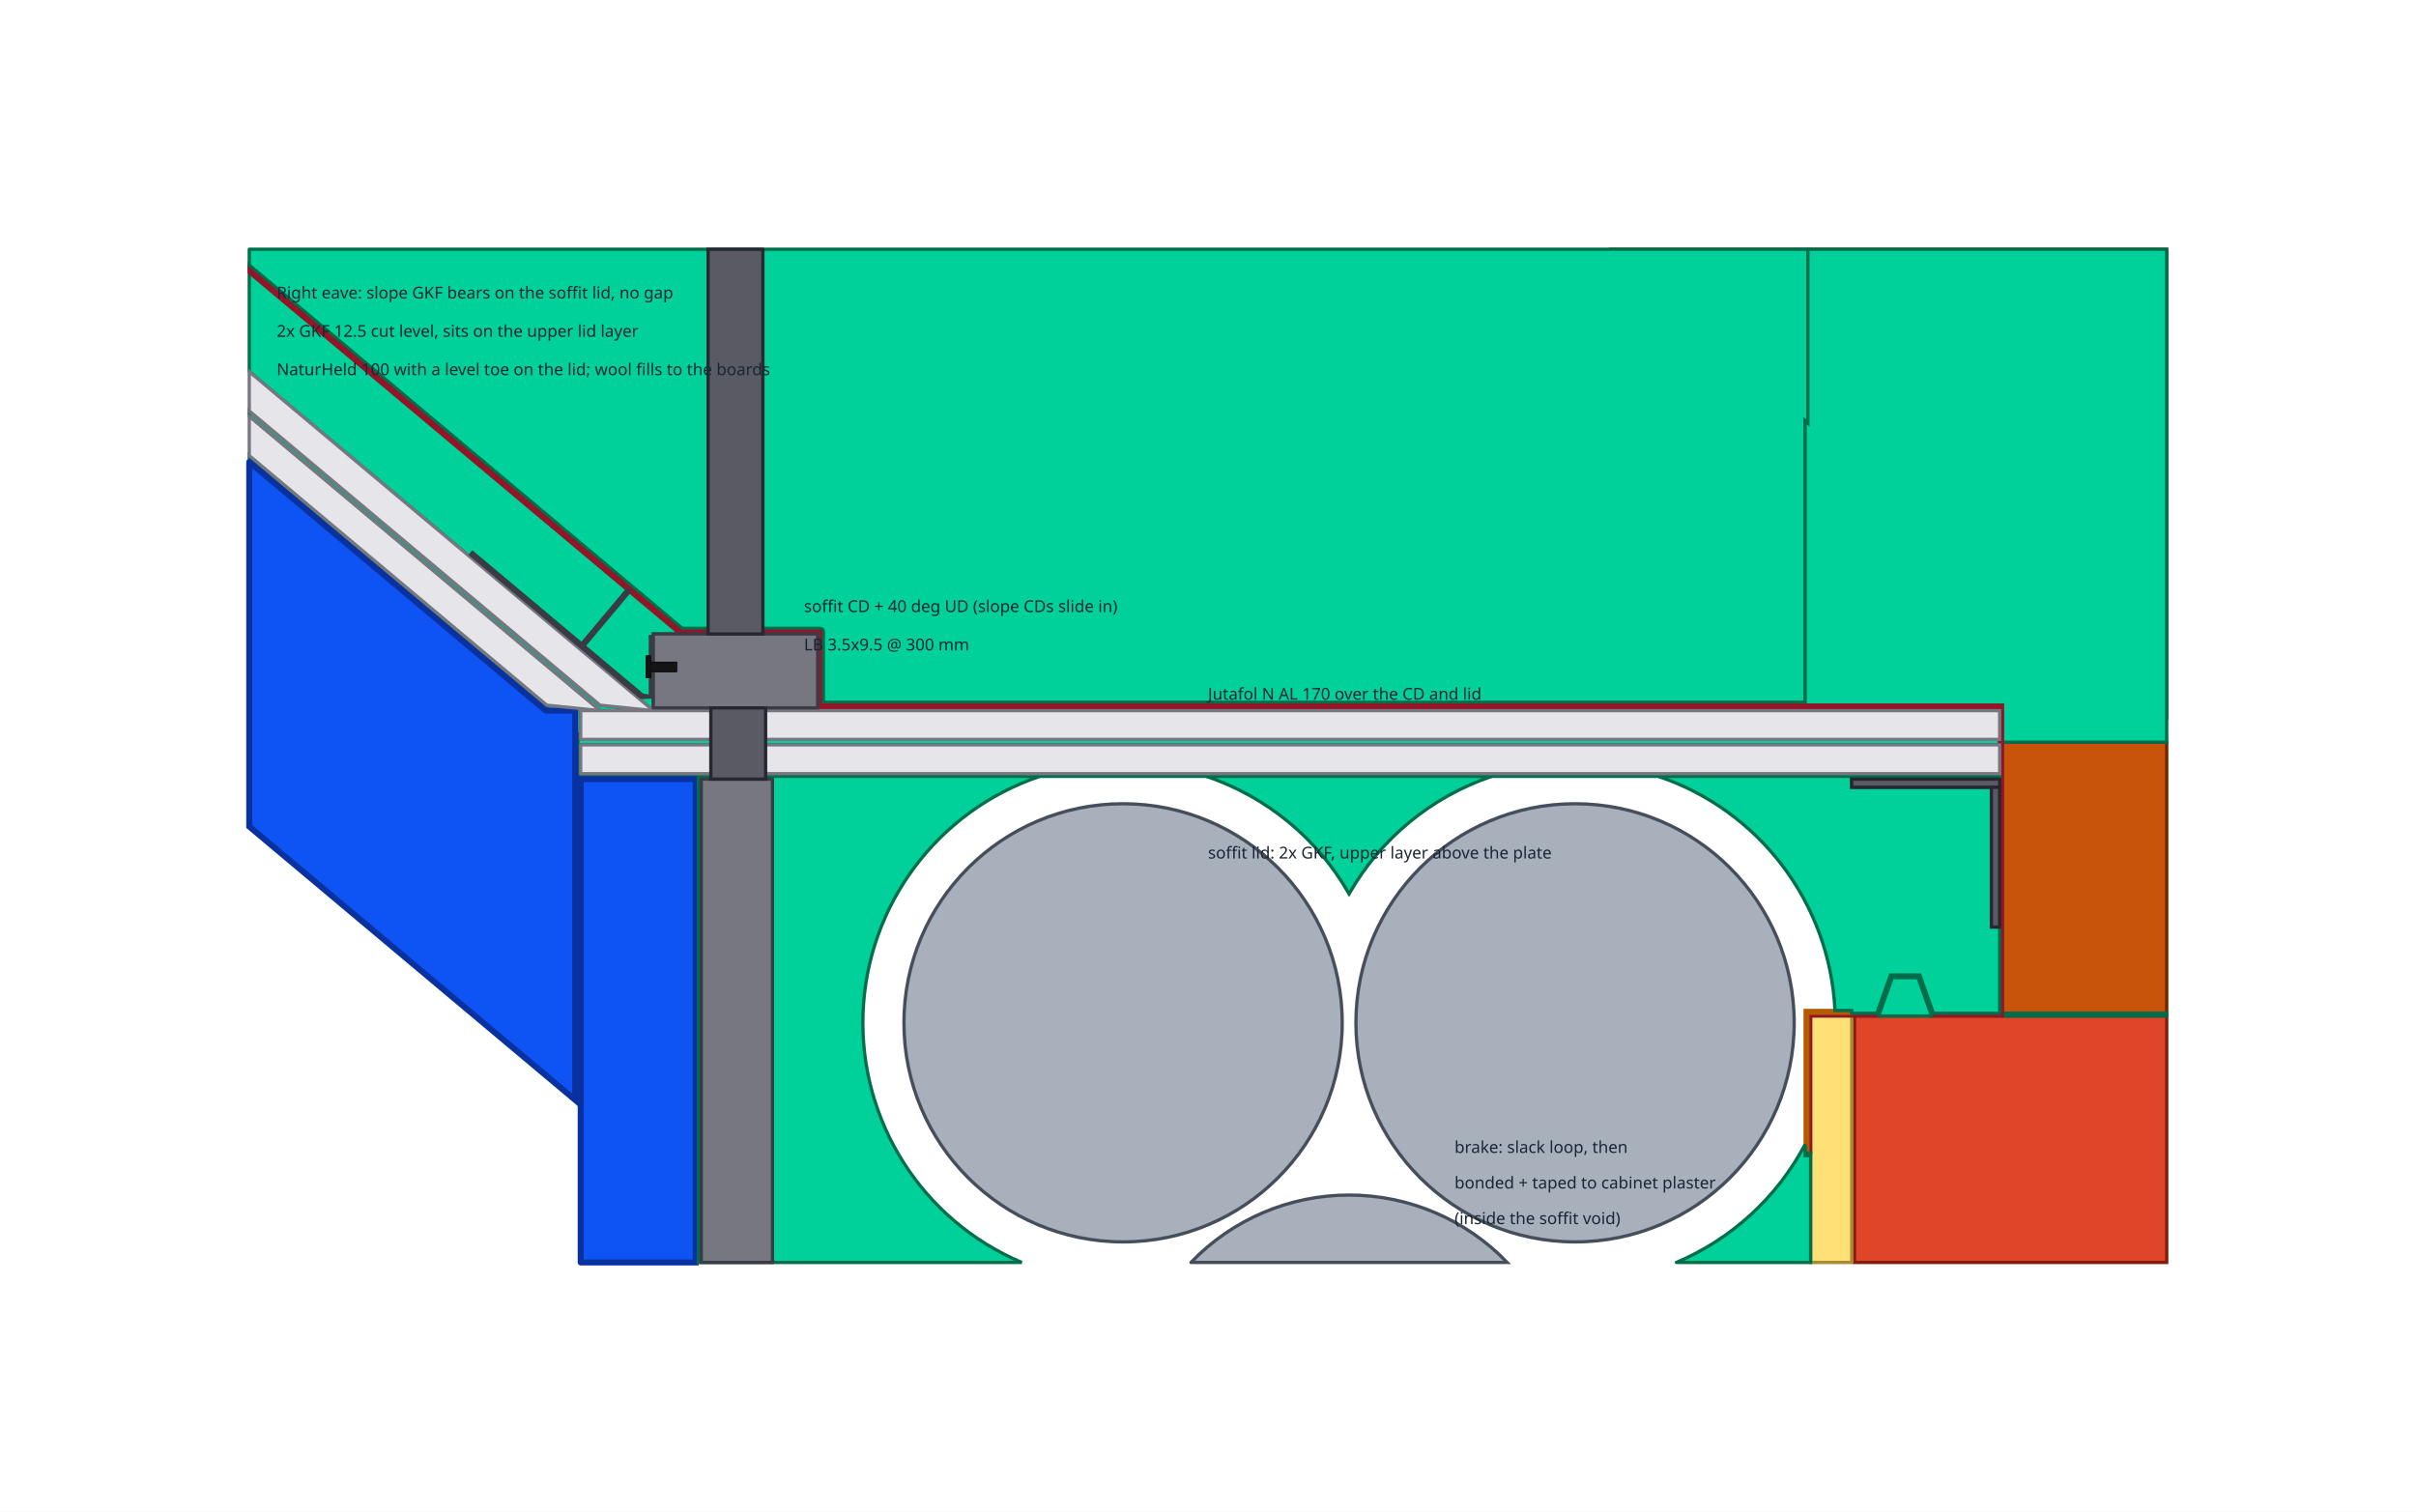
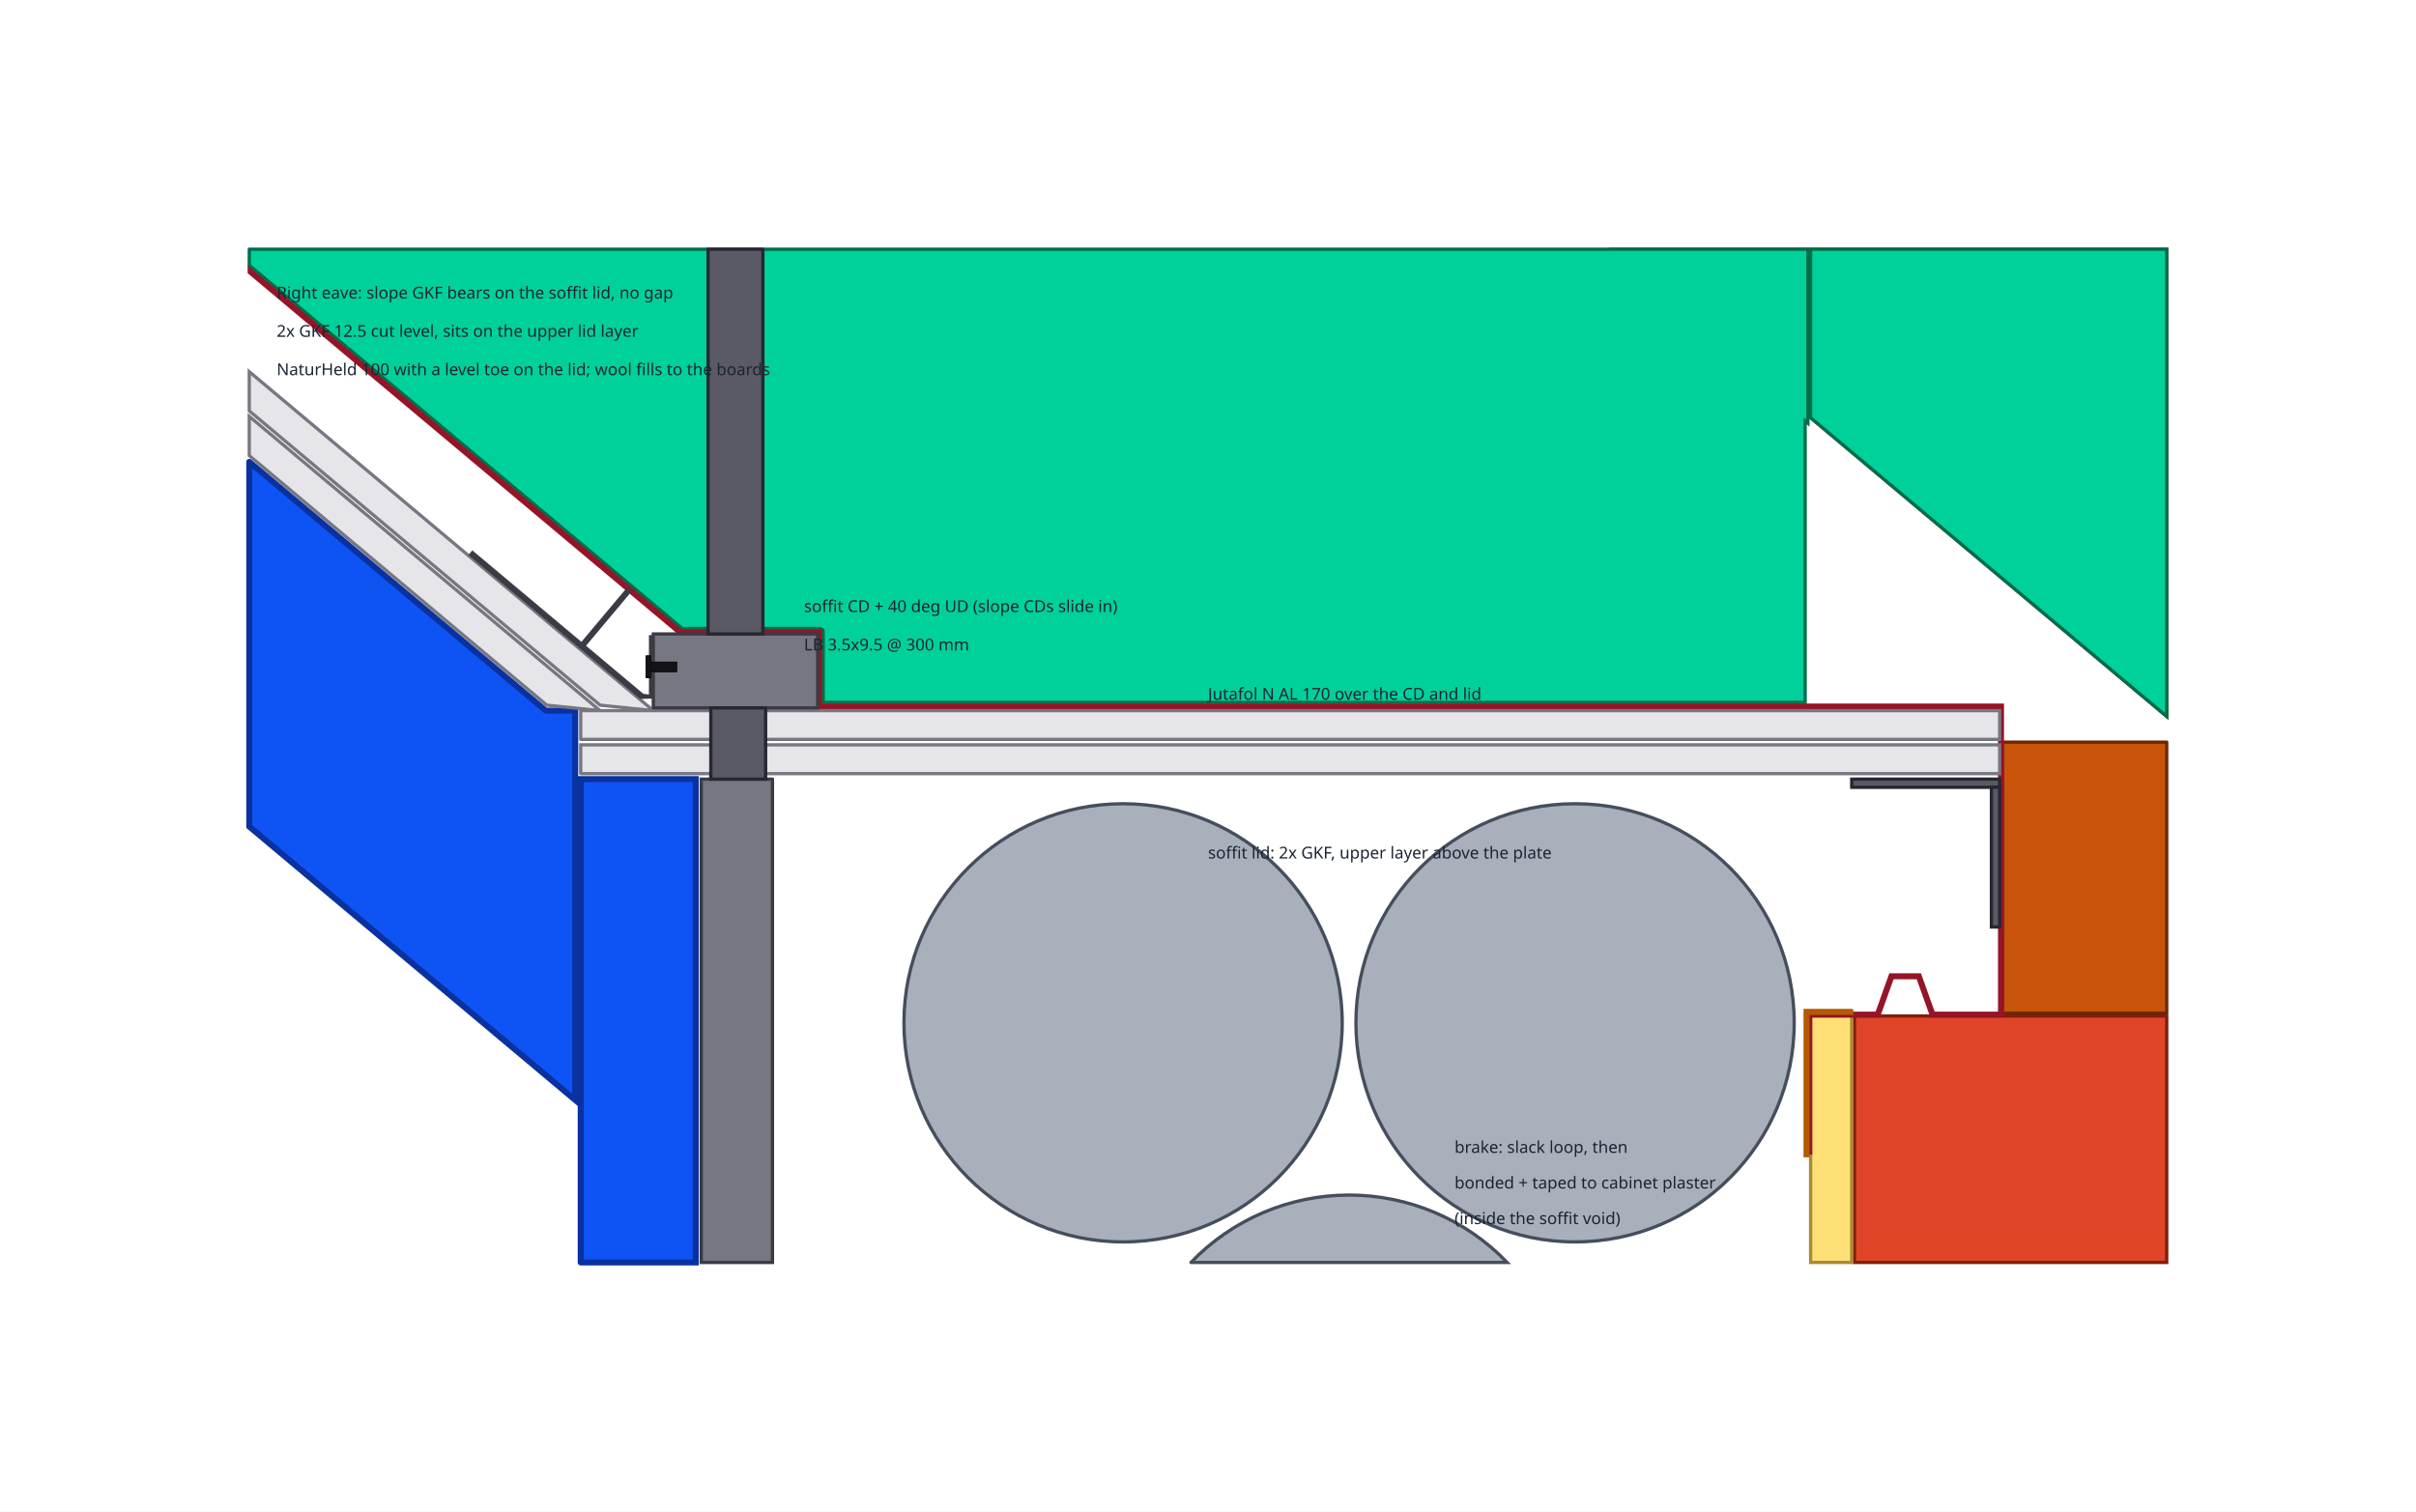
<svg xmlns="http://www.w3.org/2000/svg" width="882.0mm" height="552.0mm" viewBox="4689.0 -3571.0 882.0 552.0" version="1.1">
  <rect x="4689.0" y="-3571.0" width="882.0" height="552.0" fill="#ffffff" />
  <g transform="scale(1,-1)" stroke-linecap="round">
    <g fill="rgb(224,69,39)" stroke="rgb(129,30,14)" stroke-width="1.200" id="masonry">
      <path d="M 5480.0,3200.0 L 5366.0,3200.0 L 5366.0,3110.0 L 5480.0,3110.0 L 5480.0,3200.0" />
    </g>
    <g fill="rgb(255,224,119)" stroke="rgb(170,139,49)" stroke-width="1.200" id="plaster">
      <path d="M 5365.0,3200.0 L 5350.0,3200.0 L 5350.0,3110.0 L 5365.0,3110.0 L 5365.0,3200.0" />
    </g>
    <g fill="rgb(199,84,10)" stroke="rgb(110,39,0)" stroke-width="1.200" id="wall_plate">
      <path d="M 5480.0,3300.0 L 5420.0,3300.0 L 5420.0,3201.0 L 5480.0,3201.0 L 5480.0,3300.0" />
    </g>
    <g fill="rgb(199,84,10)" stroke="rgb(110,39,0)" stroke-width="1.200" id="rafters">
      <path d="M 5276.671,3480.0 L 5480.0,3309.387 L 5480.0,3480.0 L 5276.671,3480.0" />
    </g>
    <g fill="rgb(0,209,154)" stroke="rgb(0,110,74)" stroke-width="1.200" id="plenum_wool">
      <path d="M 4780.0,3480.0 L 4780.0,3474.124 L 4938.055,3341.5 L 4988.5,3341.5 A 1.0,1.0 180.0 0,0 4989.5,3340.5 L 4989.5,3314.5 L 5348.0,3314.5 L 5348.0,3417.309 L 5349.0,3416.47 L 5349.0,3480.0 L 4780.0,3480.0" />
-       <path d="M 5420.0,3200.0 L 5480.0,3200.0 L 5480.0,3201.0 L 5420.0,3201.0 L 5420.0,3200.0" />
-       <path d="M 5480.0,3480.0 L 5349.0,3480.0 L 5349.0,3416.47 L 5348.0,3417.309 L 5348.0,3314.5 L 4989.5,3314.5 L 4989.5,3340.5 A 1.0,1.0 180.0 0,1 4988.5,3341.5 L 4938.055,3341.5 L 4780.0,3474.124 L 4780.0,3472.819 L 4937.691,3340.5 L 4988.5,3340.5 L 4988.5,3313.5 L 5420.0,3313.5 L 5420.0,3300.0 L 5480.0,3300.0 L 5480.0,3480.0" />
-       <path d="M 4937.327,3339.5 L 4918.81,3355.038 L 4902.097,3335.121 L 4923.547,3317.123 L 4926.5,3316.658 L 4926.5,3338.5 L 4927.5,3338.5 L 4927.5,3339.5 L 4937.327,3339.5" />
-       <path d="M 4780.0,3435.267 L 4927.5,3311.5 L 5419.0,3311.5 L 5419.0,3312.5 L 4927.5,3312.5 L 4927.5,3316.5 L 4926.5,3316.5 L 4922.904,3316.357 L 4860.854,3368.423 L 4861.497,3369.189 L 4901.331,3335.764 L 4918.044,3355.681 L 4780.0,3471.513 L 4780.0,3435.267" />
-       <path d="M 4899.0,3303.779 L 4900.0,3302.94 L 4900.0,3287.5 L 5419.0,3287.5 L 5419.0,3288.5 L 4901.0,3288.5 L 4901.0,3299.0 L 5419.0,3299.0 L 5419.0,3301.0 L 4901.0,3301.0 L 4901.0,3311.5 L 4908.053,3311.5 L 4888.607,3313.5 L 4780.0,3404.632 L 4780.0,3403.632 L 4889.799,3311.5 L 4899.0,3311.5 L 4899.0,3303.779" />
-       <path d="M 4780.0,3418.95 L 4908.053,3311.5 L 4927.5,3311.5 L 4908.053,3313.5 L 4780.0,3420.95 L 4780.0,3418.95" />
+       <path d="M 5350.0,3418.47 L 5480.0,3309.387 L 5480.0,3480.0 L 5350.0,3480.0 L 5350.0,3418.47" />
    </g>
    <g fill="rgb(14,84,244)" stroke="rgb(10,49,160)" stroke-width="2.200" id="slope_naturheld_140">
      <path d="M 4780.0,3402.327 L 4780.0,3269.175 L 4899.0,3169.322 L 4899.0,3311.5 L 4888.607,3311.5 A 1.0,1.0 0.0 0,0 4887.964,3311.734 L 4780.0,3402.327" />
    </g>
    <g fill="rgb(230,230,234)" stroke="rgb(119,119,129)" stroke-width="1.200" id="slope_gkf">
      <path d="M 4780.0,3404.632 L 4888.607,3313.5 L 4908.053,3311.5 L 4780.0,3418.95 L 4780.0,3404.632" />
      <path d="M 4780.0,3420.95 L 4908.053,3313.5 L 4927.5,3311.5 L 4780.0,3435.267 L 4780.0,3420.95" />
    </g>
    <g fill="rgb(224,34,59)" stroke="rgb(150,20,39)" stroke-width="1.200" id="slope_foil">
      <path d="M 4937.691,3340.5 L 4780.0,3472.819 L 4780.0,3471.513 L 4937.327,3339.5 L 4987.5,3339.5 L 4987.5,3312.5 L 5419.0,3312.5 L 5419.0,3201.0 L 5394.852,3201.0 L 5389.852,3215.0 L 5379.148,3215.0 L 5374.148,3201.0 L 5349.0,3201.0 L 5349.0,3150.0 L 5350.0,3150.0 L 5350.0,3200.0 L 5374.852,3200.0 L 5379.852,3214.0 L 5389.148,3214.0 L 5394.148,3200.0 L 5420.0,3200.0 L 5420.0,3313.5 L 4988.5,3313.5 L 4988.5,3340.5 L 4937.691,3340.5" />
    </g>
    <g fill="rgb(255,139,0)" stroke="rgb(180,90,0)" stroke-width="1.200" id="vapour_brake_tape">
      <path d="M 5365.0,3202.0 L 5348.0,3202.0 L 5348.0,3149.0 L 5349.0,3149.0 L 5349.0,3201.0 L 5365.0,3201.0 L 5365.0,3202.0" />
    </g>
    <g fill="rgb(14,84,244)" stroke="rgb(10,49,160)" stroke-width="2.200" id="soffit_naturheld_140">
      <path d="M 4901.0,3110.0 L 4943.0,3110.0 L 4943.0,3286.5 L 4901.0,3286.5 L 4901.0,3110.0" />
-     </g>
-     <g fill="rgb(0,209,154)" stroke="rgb(0,110,74)" stroke-width="1.200" id="soffit_mineral_wool">
-       <path d="M 4944.0,3287.5 L 4944.0,3110.0 L 5062.003,3110.0 A 95.0,95.0 0.0 0,0 5068.586,3287.5 L 4944.0,3287.5" />
-       <path d="M 5300.997,3110.0 L 5350.0,3110.0 L 5350.0,3150.0 L 5349.0,3150.0 L 5349.0,3149.0 L 5348.0,3149.0 L 5348.0,3153.127 A 95.0,95.0 0.0 0,0 5300.997,3110.0" />
-       <path d="M 5233.586,3287.5 L 5129.414,3287.5 A 95.0,95.0 0.0 0,0 5181.5,3244.604 A 95.0,95.0 0.0 0,0 5233.586,3287.5" />
-       <path d="M 5419.0,3286.5 L 5419.0,3287.5 L 5294.414,3287.5 A 95.0,95.0 0.0 0,0 5358.893,3202.0 L 5365.0,3202.0 L 5365.0,3201.0 L 5374.148,3201.0 L 5379.148,3215.0 L 5389.852,3215.0 L 5394.852,3201.0 L 5419.0,3201.0 L 5419.0,3232.5 L 5416.0,3232.5 L 5416.0,3283.5 L 5365.0,3283.5 L 5365.0,3286.5 L 5419.0,3286.5" />
-       <path d="M 5374.852,3200.0 L 5394.148,3200.0 L 5389.148,3214.0 L 5379.852,3214.0 L 5374.852,3200.0" />
    </g>
    <g fill="rgb(119,119,129)" stroke="rgb(59,59,69)" stroke-width="1.200" id="soffit_ud">
      <path d="M 4926.5,3316.5 L 4927.5,3316.5 L 4927.5,3338.5 L 4926.5,3338.5 L 4926.5,3316.658 L 4923.547,3317.123 L 4902.097,3335.121 L 4918.81,3355.038 L 4918.044,3355.681 L 4901.331,3335.764 L 4861.497,3369.189 L 4860.854,3368.423 L 4922.904,3316.357 L 4926.5,3316.5" />
    </g>
    <g fill="rgb(230,230,234)" stroke="rgb(119,119,129)" stroke-width="1.200" id="soffit_gkf">
      <path d="M 4901.0,3288.5 L 5419.0,3288.5 L 5419.0,3299.0 L 4901.0,3299.0 L 4901.0,3288.5" />
      <path d="M 4901.0,3301.0 L 5419.0,3301.0 L 5419.0,3311.5 L 4901.0,3311.5 L 4901.0,3301.0" />
    </g>
    <g fill="rgb(119,119,129)" stroke="rgb(59,59,69)" stroke-width="1.200" id="soffit_cd">
      <path d="M 4971.0,3286.5 L 4945.0,3286.5 L 4945.0,3110.0 L 4971.0,3110.0 L 4971.0,3286.5" />
      <path d="M 4927.5,3312.5 L 4987.5,3312.5 L 4987.5,3339.5 L 4927.5,3339.5 L 4927.5,3312.5" />
    </g>
    <g fill="rgb(20,20,23)" stroke="rgb(10,10,11)" stroke-width="0.200" id="joint_screw">
      <path d="M 4924.9,3323.5 L 4926.5,3323.5 L 4926.5,3331.5 L 4924.9,3331.5 L 4924.9,3323.5" />
      <path d="M 4926.5,3325.75 L 4936.0,3325.75 L 4936.0,3329.25 L 4926.5,3329.25 L 4926.5,3325.75" />
      <path d="M 4924.9,3323.5 L 4926.5,3323.5 L 4926.5,3331.5 L 4924.9,3331.5 L 4924.9,3323.5" />
      <path d="M 4926.5,3325.75 L 4936.0,3325.75 L 4936.0,3329.25 L 4926.5,3329.25 L 4926.5,3325.75" />
      <path d="M 4924.9,3323.5 L 4926.5,3323.5 L 4926.5,3331.5 L 4924.9,3331.5 L 4924.9,3323.5" />
      <path d="M 4926.5,3325.75 L 4936.0,3325.75 L 4936.0,3329.25 L 4926.5,3329.25 L 4926.5,3325.75" />
    </g>
    <g fill="rgb(90,90,100)" stroke="rgb(39,39,49)" stroke-width="1.200" id="soffit_nonius">
      <path d="M 4967.5,3480.0 L 4947.5,3480.0 L 4947.5,3339.5 L 4967.5,3339.5 L 4967.5,3480.0" />
      <path d="M 4968.5,3312.5 L 4948.5,3312.5 L 4948.5,3286.5 L 4968.5,3286.5 L 4968.5,3312.5" />
      <path d="M 5419.0,3286.5 L 5365.0,3286.5 L 5365.0,3283.5 L 5419.0,3283.5 L 5419.0,3286.5" />
      <path d="M 5419.0,3283.5 L 5416.0,3283.5 L 5416.0,3232.5 L 5419.0,3232.5 L 5419.0,3283.5" />
    </g>
    <g fill="rgb(167,176,187)" stroke="rgb(69,78,90)" stroke-width="1.200" id="soffit_duct">
      <circle cx="5264.0" cy="3197.5" r="80.0" />
      <circle cx="5099.0" cy="3197.5" r="80.0" />
      <path d="M 5123.781,3110.0 L 5239.219,3110.0 A 80.0,80.0 0.0 0,1 5123.781,3110.0" />
    </g>
  </g>
  <g font-family="sans-serif" font-size="6.0" fill="#1a2433">
    <text x="4790.0" y="-3462.0">Right eave: slope GKF bears on the soffit lid, no gap</text>
    <text x="4790.0" y="-3448.0">2x GKF 12.5 cut level, sits on the upper lid layer</text>
    <text x="4790.0" y="-3434.0">NaturHeld 100 with a level toe on the lid; wool fills to the boards</text>
    <text x="4982.5" y="-3347.5">soffit CD + 40 deg UD (slope CDs slide in)</text>
    <text x="4982.5" y="-3333.5">LB 3.5x9.5 @ 300 mm</text>
    <text x="5130.0" y="-3315.5">Jutafol N AL 170 over the CD and lid</text>
    <text x="5130.0" y="-3257.5">soffit lid: 2x GKF, upper layer above the plate</text>
    <text x="5220.0" y="-3150.0">brake: slack loop, then</text>
    <text x="5220.0" y="-3137.0">bonded + taped to cabinet plaster</text>
    <text x="5220.0" y="-3124.0">(inside the soffit void)</text>
  </g>
</svg>
